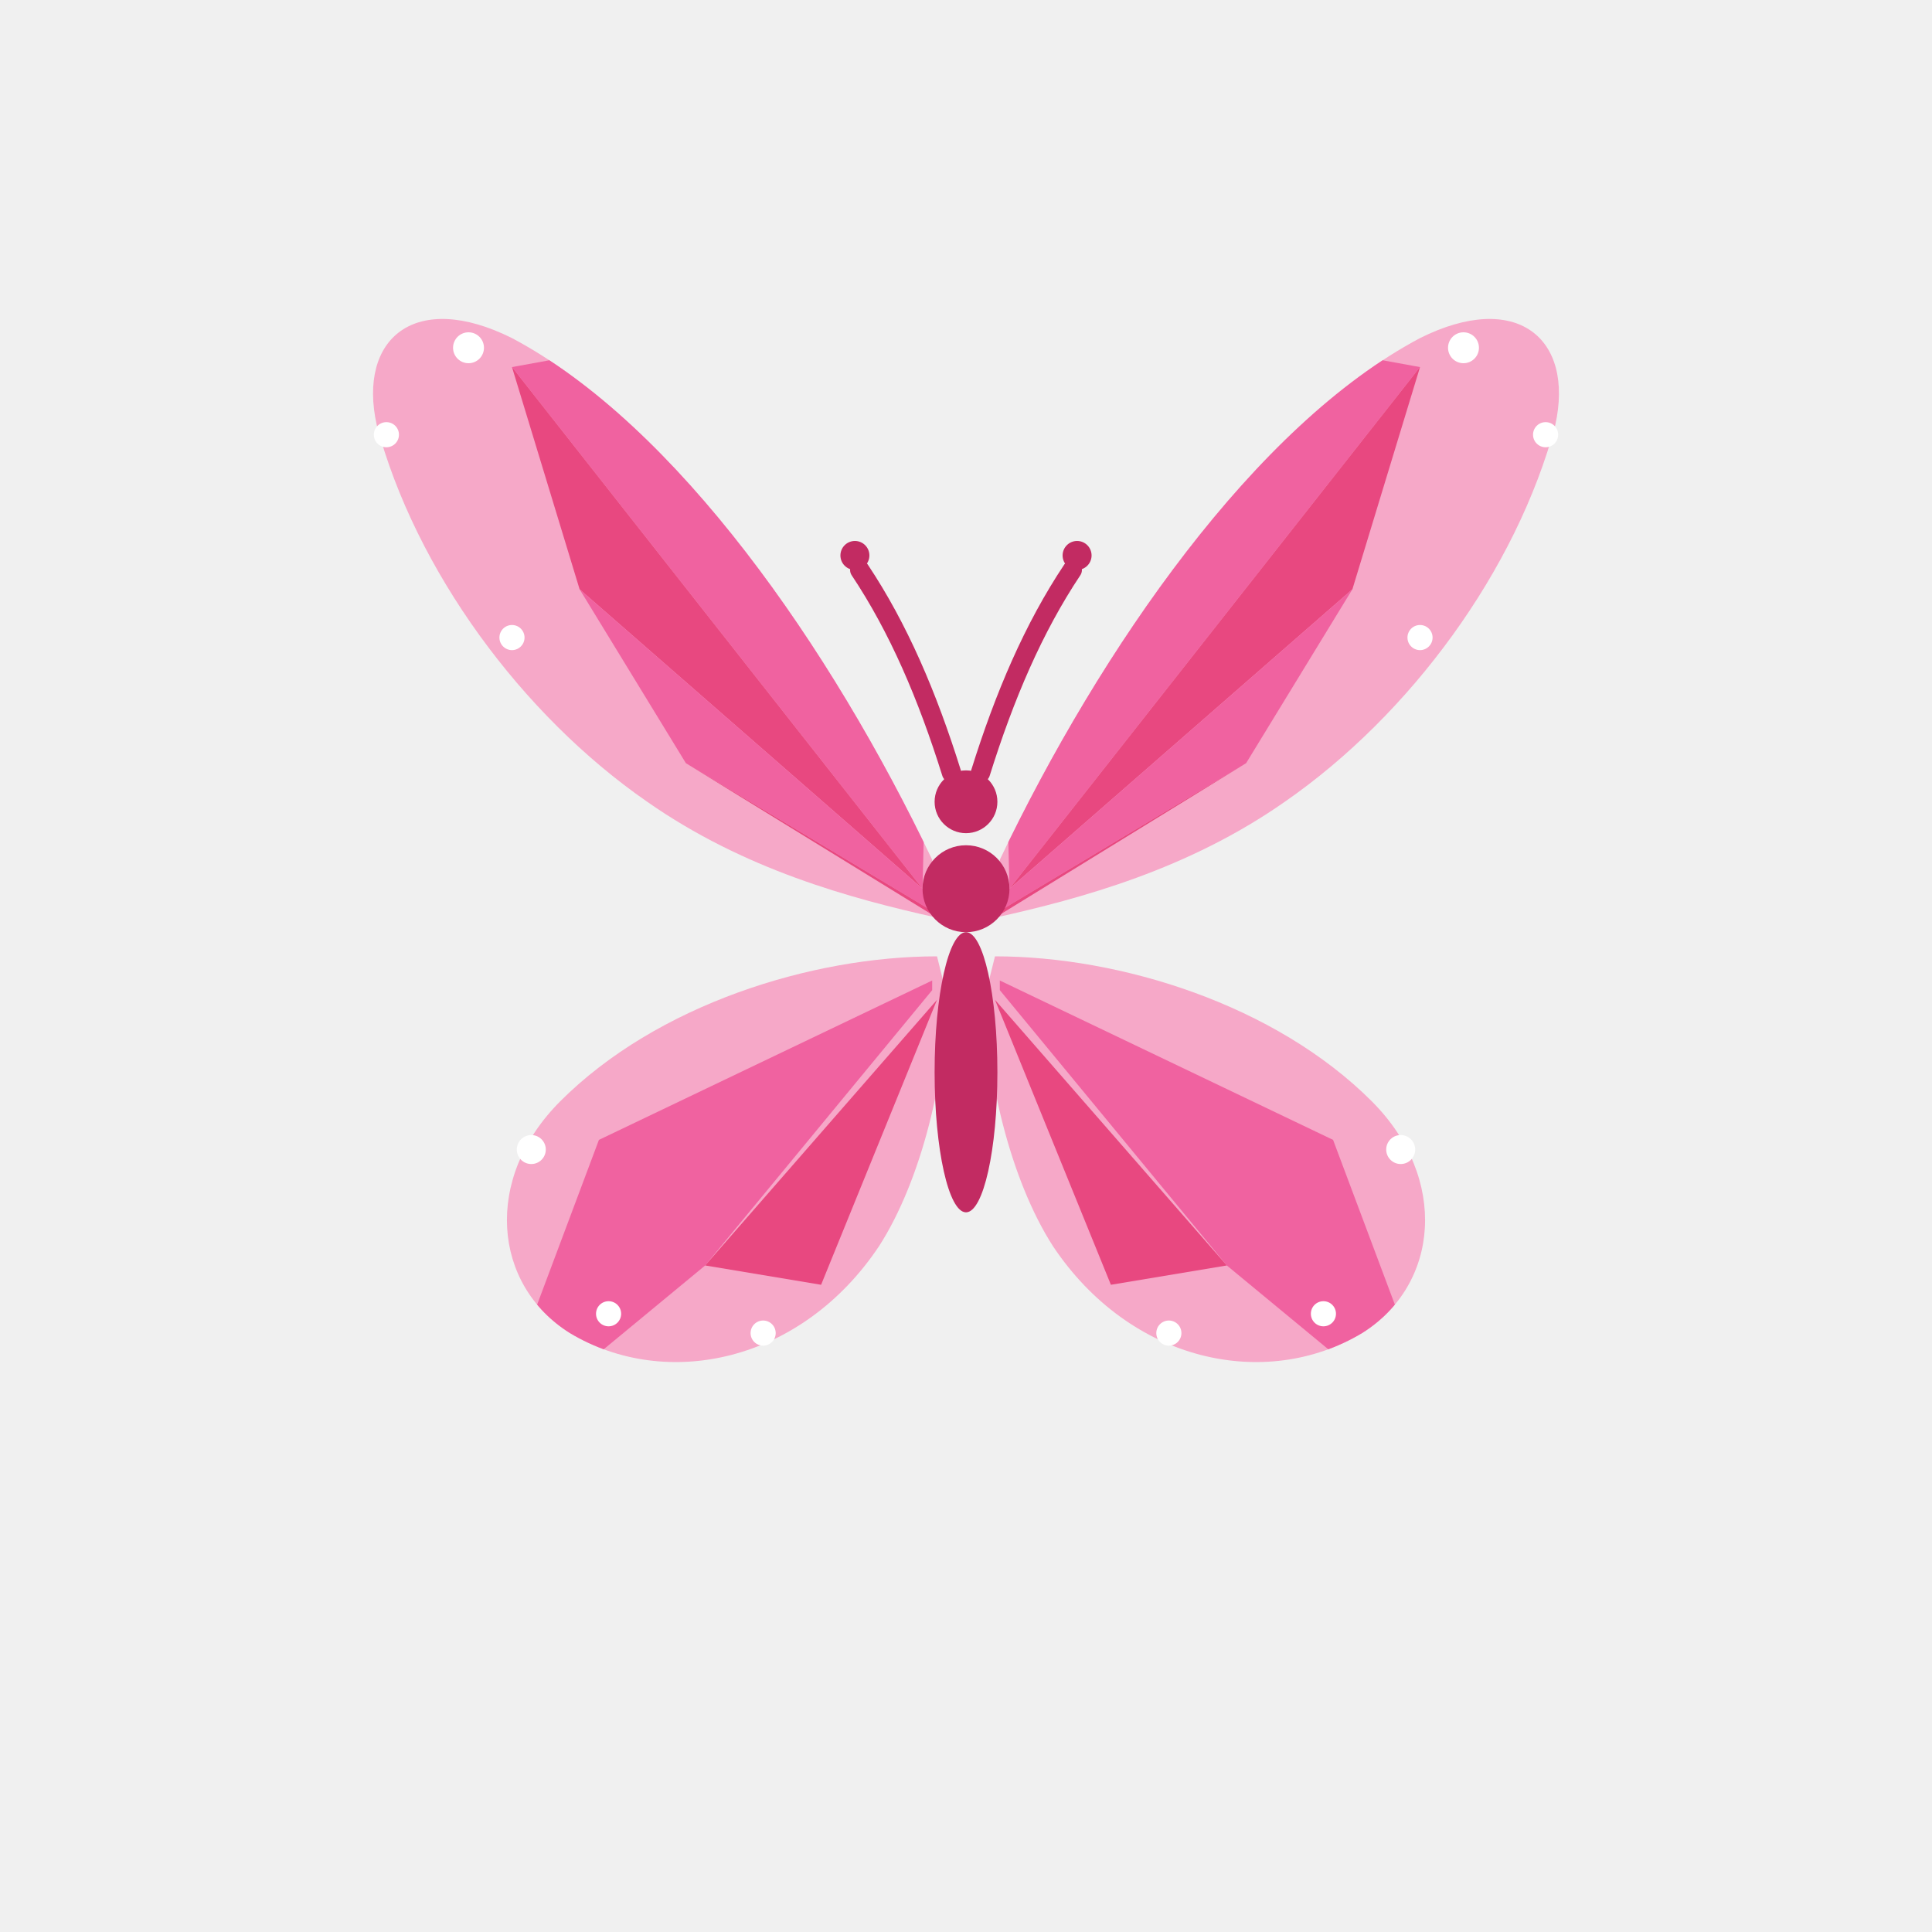
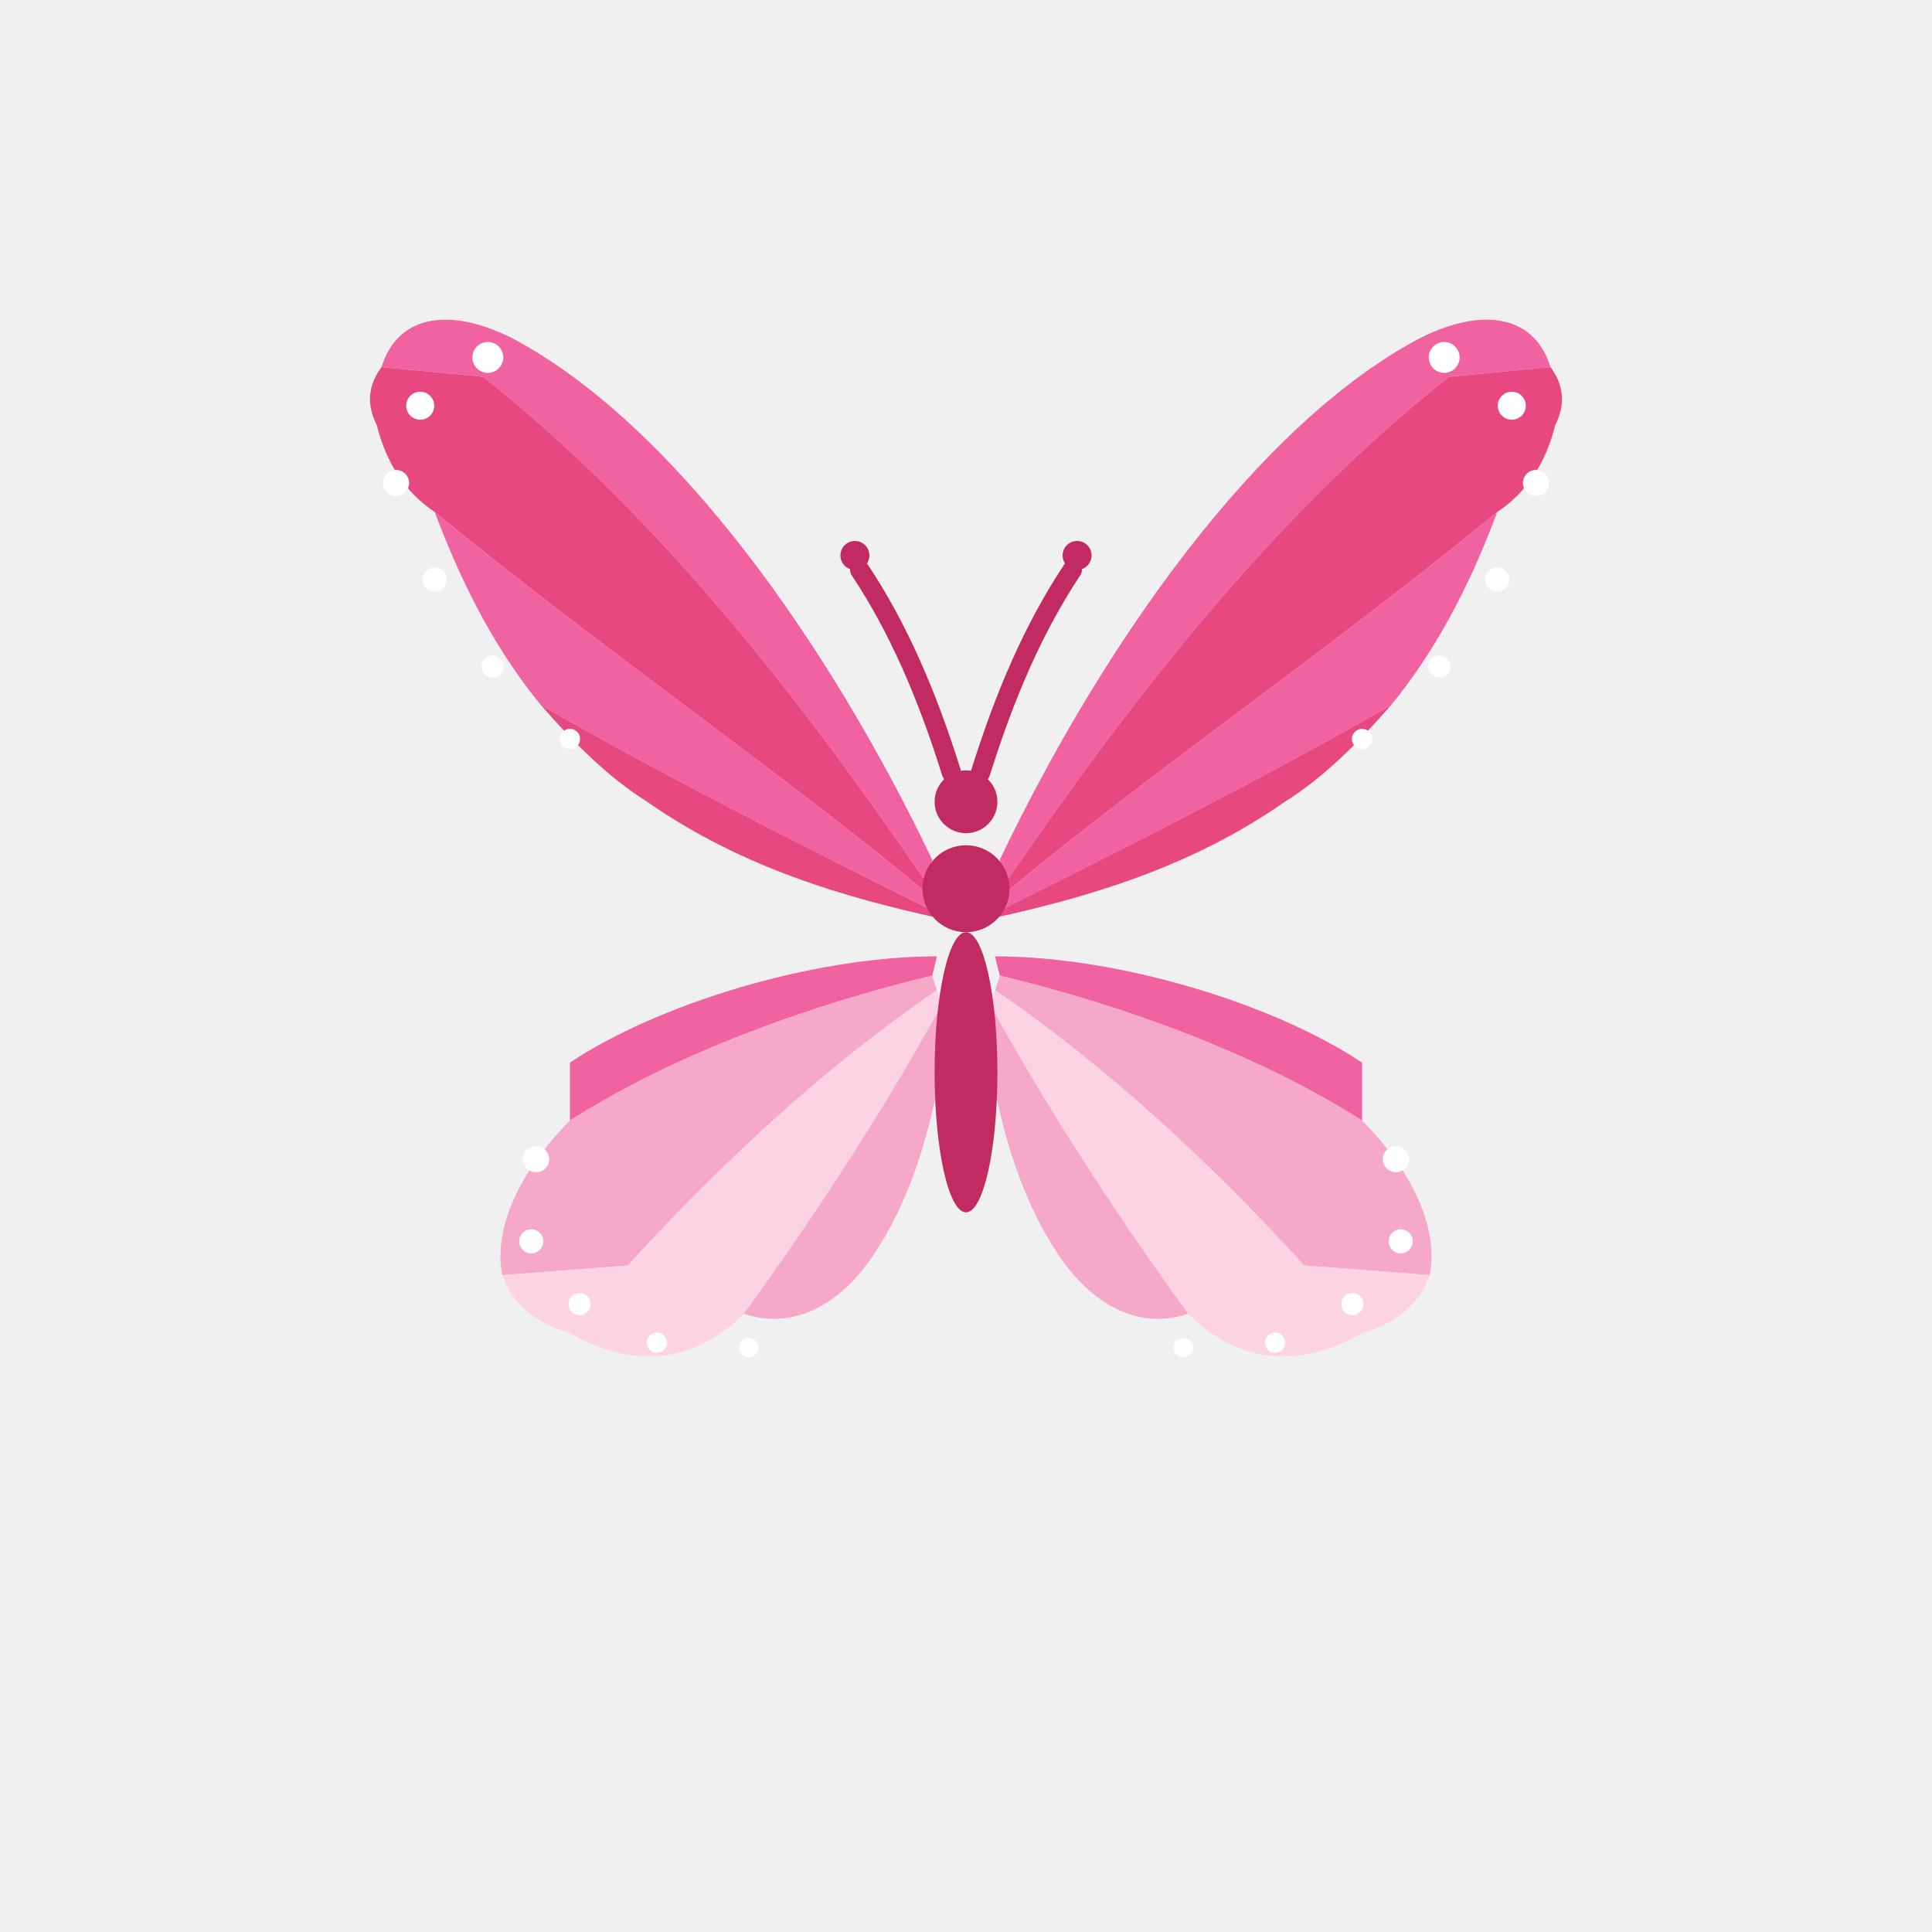
<svg xmlns="http://www.w3.org/2000/svg" viewBox="0 0 400 400" width="400" height="400">
  <defs>
    <g id="hw">
-       <defs>
-         <clipPath id="fc">
-           <path d="M193 178 C 172 134 140 88 106 70 C 86 60 74 70 78 88 C 86 118 108 148 134 166 C 154 180 176 186 194 190 Z" />
-         </clipPath>
-         <clipPath id="hc">
-           <path d="M194 198 C 168 198 136 208 116 228 C 100 244 102 266 118 276 C 138 288 166 282 182 258 C 191 244 196 222 196 206 Z" />
-         </clipPath>
-       </defs>
-       <g clip-path="url(#fc)">
-         <rect x="60" y="50" width="150" height="150" fill="#F6A8C8" />
-         <path d="M191 184 L 106 76 L 194 60 Z" fill="#F062A0" />
-         <path d="M191 184 L 120 122 L 106 76 Z" fill="#E84880" />
-         <path d="M192 188 L 142 158 L 120 122 L 191 184 Z" fill="#F062A0" />
-         <path d="M194 190 L 142 158 L 192 188 Z" fill="#E84880" />
-       </g>
-       <g clip-path="url(#hc)">
-         <rect x="90" y="190" width="120" height="110" fill="#F6A8C8" />
-         <path d="M193 203 L 124 236 L 100 300 L 146 262 L 193 205 Z" fill="#F062A0" />
-         <path d="M194 207 L 146 262 L 170 266 Z" fill="#E84880" />
-       </g>
-       <circle cx="97" cy="72" r="3.2" fill="#FFFFFF" />
-       <circle cx="80" cy="90" r="2.6" fill="#FFFFFF" />
-       <circle cx="106" cy="132" r="2.6" fill="#FFFFFF" />
-       <circle cx="110" cy="238" r="3.0" fill="#FFFFFF" />
-       <circle cx="126" cy="272" r="2.6" fill="#FFFFFF" />
-       <circle cx="158" cy="276" r="2.6" fill="#FFFFFF" />
+       <path d="M193 178 C 172 134 140 88 106 70 C 92 63 82 66 79 76 L 100 78 C 138 108 168 148 192 183 Z" fill="#F062A0" />
+       <path d="M192 183 C 168 148 138 108 100 78 L 79 76 C 76 80 76 84 78 88 C 80 96 84 102 90 106 C 124 134 162 160 192 185 Z" fill="#E84880" />
+       <path d="M192 185 C 162 160 124 134 90 106 C 96 122 103 135 112 146 C 140 162 168 176 192 188 Z" fill="#F062A0" />
+       <path d="M192 188 C 168 176 140 162 112 146 C 119 154 126 161 134 166 C 154 180 176 186 194 190 Z" fill="#E84880" />
+       <path d="M194 198 C 168 198 136 208 118 220 L 118 232 C 140 218 168 208 193 202 Z" fill="#F062A0" />
+       <path d="M193 202 C 168 208 140 218 118 232 C 108 242 102 254 104 264 L 130 262 C 150 240 172 220 194 205 Z" fill="#F6A8C8" />
+       <path d="M194 205 C 172 220 150 240 130 262 L 104 264 C 106 270 111 274 118 276 C 130 283 143 283 154 272 C 170 250 184 228 195 208 Z" fill="#FBD3E3" />
+       <path d="M195 208 C 184 228 170 250 154 272 C 166 276 176 268 182 258 C 191 244 196 222 196 206 Z" fill="#F6A8C8" />
+       <circle cx="101" cy="74" r="3.2" fill="#FFFFFF" />
+       <circle cx="87" cy="84" r="2.9" fill="#FFFFFF" />
+       <circle cx="82" cy="100" r="2.7" fill="#FFFFFF" />
+       <circle cx="90" cy="120" r="2.5" fill="#FFFFFF" />
+       <circle cx="102" cy="138" r="2.3" fill="#FFFFFF" />
+       <circle cx="118" cy="153" r="2.1" fill="#FFFFFF" />
+       <circle cx="111" cy="240" r="2.7" fill="#FFFFFF" />
+       <circle cx="110" cy="257" r="2.5" fill="#FFFFFF" />
+       <circle cx="120" cy="270" r="2.3" fill="#FFFFFF" />
+       <circle cx="136" cy="278" r="2.1" fill="#FFFFFF" />
+       <circle cx="155" cy="279" r="2.0" fill="#FFFFFF" />
    </g>
  </defs>
  <use href="#hw" />
  <use href="#hw" transform="translate(400,0) scale(-1,1)" />
  <ellipse cx="200" cy="222" rx="6.5" ry="29" fill="#C22B62" />
  <circle cx="200" cy="184" r="9" fill="#C22B62" />
  <circle cx="200" cy="166" r="6.5" fill="#C22B62" />
  <path d="M197 160 C 192 144 186 130 178 118 M203 160 C 208 144 214 130 222 118" fill="none" stroke="#C22B62" stroke-width="4" stroke-linecap="round" />
  <circle cx="177" cy="115" r="3" fill="#C22B62" />
  <circle cx="223" cy="115" r="3" fill="#C22B62" />
</svg>
